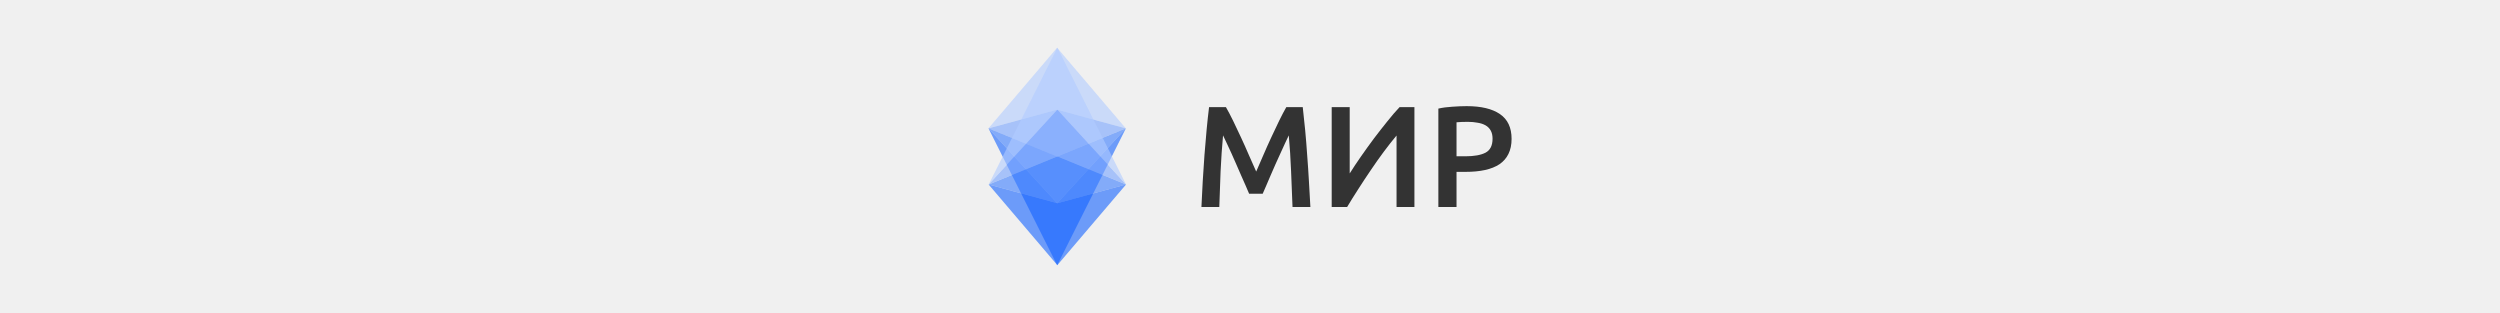
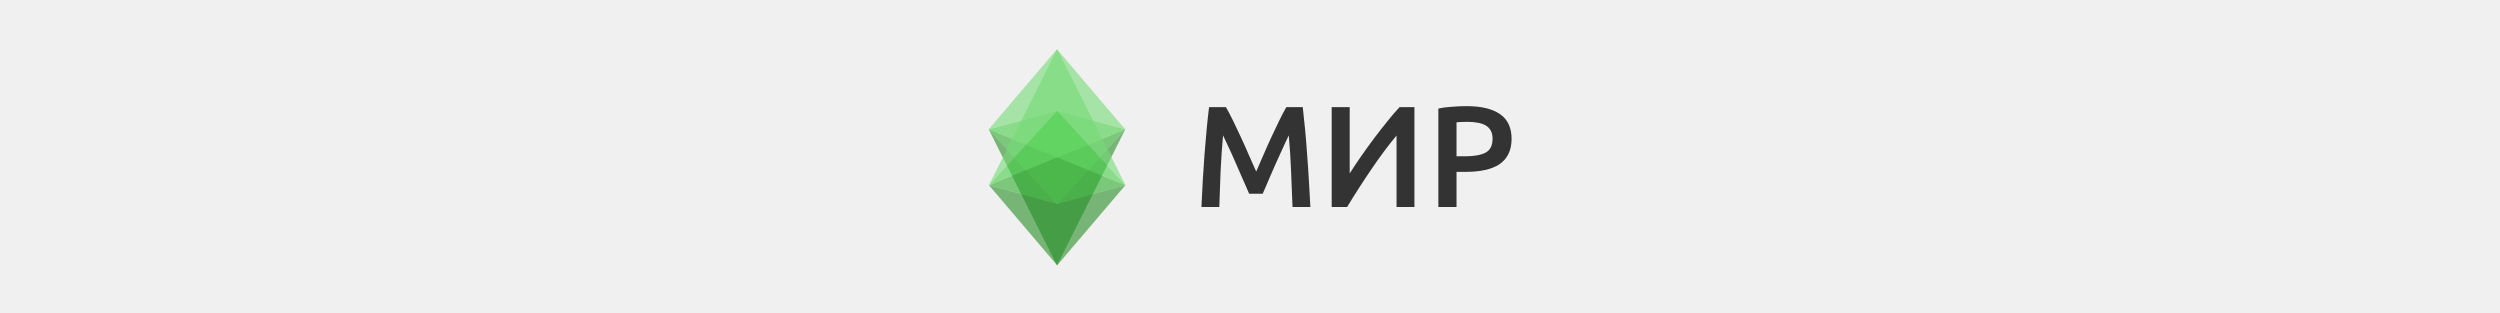
<svg xmlns="http://www.w3.org/2000/svg" width="256.67" height="32.122" viewBox="0 0 270080.21 33800.833" version="1.1" id="svg21" style="clip-rule:evenodd;fill-rule:evenodd;image-rendering:optimizeQuality;shape-rendering:geometricPrecision;text-rendering:geometricPrecision">
  <defs id="defs4">
    <style id="style2">
    .str0 {stroke:white;stroke-width:701.146}
    .fil0 {fill:#37556E}
    .fil1 {fill:white}
    .fil2 {fill:white;fill-rule:nonzero}
   </style>
  </defs>
-   <g style="clip-rule:evenodd;fill-rule:evenodd;image-rendering:optimizeQuality;shape-rendering:geometricPrecision;text-rendering:geometricPrecision" id="g4844" transform="matrix(0.3015572,0,0,0.3015572,3886.465,-535.9991)">
-     <g transform="matrix(1.776909,0,0,1.776909,340812.84,18769.93)" id="g4820" style="clip-rule:evenodd;fill-rule:evenodd;stroke-width:1.885;image-rendering:optimizeQuality;shape-rendering:geometricPrecision;text-rendering:geometricPrecision">
-       <g style="fill:#333333;stroke-width:45.054" aria-label="МИР" transform="matrix(43.58761,0,0,43.58761,150932.33,-251362.64)" id="g7960">
-         <path d="m -2359,6043 q 14.667,25.333 32.667,62 18,36.667 36.667,77.333 18.667,40 36.667,82 18.667,41.333 34,76.667 15.333,-35.333 33.333,-76.667 18,-42 36.667,-82 18.667,-40.667 36.667,-77.333 18,-36.667 32.667,-62 h 76 q 6,50.667 11.333,108 5.333,56.667 9.333,116.67 4.667,59.333 8,120 4,60 6.667,117.33 h -82.667 q -2.667,-80.667 -6.667,-166 -3.333,-85.333 -10.667,-165.33 -7.333,15.333 -17.333,36.667 -10,21.333 -21.333,46.667 -11.333,24.667 -23.333,51.333 -11.333,26.667 -22.667,52 -10.667,24.667 -20,46.667 -9.333,21.333 -16,36.667 h -62.667 q -6.667,-15.333 -16,-37.333 -9.333,-22 -20.667,-46.667 -10.667,-25.333 -22.667,-52 -11.333,-26.667 -22.667,-51.333 -11.333,-24.667 -21.333,-46 -10,-22 -17.333,-36.667 -7.333,80 -11.333,165.33 -3.333,85.333 -6,166 h -82.667 q 2.667,-57.333 6,-118.67 4,-61.333 8,-121.33 4.667,-60.667 10,-117.33 5.333,-56.667 11.333,-104.67 z" id="path7954" style="fill:#333333;stroke-width:45.054" />
-         <path d="m -1869.8,6505 v -462 h 83.333 v 306.67 q 22.667,-36 51.333,-77.333 29.333,-42 60,-83.333 31.333,-41.333 62,-79.333 30.667,-38.667 57.333,-66.667 h 68.667 v 462 h -82.667 v -330.67 q -28,33.333 -59.333,75.333 -30.667,41.333 -60.667,86 -30,44 -58,88 -28,43.333 -50.667,81.333 z" id="path7956" style="fill:#333333;stroke-width:45.054" />
-         <path d="m -1245.7,6038.4 q 100.67,0 154,36.667 54,36.667 54,114.67 0,40.667 -14.667,70 -14,28.667 -41.333,47.333 -27.333,18 -66.667,26.667 -39.333,8.667 -90,8.667 h -42 v 162.67 h -84 v -455.33 q 29.333,-6.667 64.667,-8.667 36,-2.667 66,-2.667 z m 6,72.667 q -32,0 -52.667,2 v 157.33 h 40.667 q 60.667,0 93.333,-16.667 32.667,-17.333 32.667,-64.667 0,-22.667 -8.667,-38 -8.667,-15.333 -24,-24 -15.333,-8.667 -36.667,-12 -20.667,-4 -44.667,-4 z" id="path7958" style="fill:#333333;stroke-width:45.054" />
-       </g>
-       <g style="stroke-width:95.375" transform="matrix(99.08419,0,0,99.08419,1174377.5,-1022682.4)" id="g7994">
-         <g style="opacity:0.6;fill:#b1cbff;stroke-width:95.375" transform="matrix(0.2078,0,0,0.2078,-8124,9125.3)" id="g7964">
-           <path style="opacity:1;fill:#b1cbff;stroke-width:95.375" d="m -21246,2422.1 -672.67,789.72 672.67,-183.04 672.67,183.04 z" transform="translate(3987.6,3336.5)" id="path7962" />
-         </g>
-         <g style="opacity:0.6;fill:#76a4ff;stroke-width:95.375" transform="matrix(0.2078,0,0,0.2078,-8124,9125.3)" id="g7968">
-           <path style="opacity:1;fill:#76a4ff;stroke-width:95.375" d="m -21246,3028.8 -672.67,183.04 672.67,275.47 672.67,-275.47 z" transform="translate(3987.6,3336.5)" id="path7966" />
-         </g>
-         <g style="opacity:0.6;fill:#3b7dff;stroke-width:95.375" transform="matrix(0.2078,0,0,0.2078,-8124,9125.3)" id="g7972">
-           <path style="opacity:1;fill:#3b7dff;stroke-width:95.375" d="m -21918,3211.8 672.67,733.65 672.67,-733.65 -672.67,275.47 z" transform="translate(3987.6,3336.5)" id="path7970" />
-         </g>
-         <g style="opacity:0.6;fill:#1463ff;stroke-width:95.375" transform="matrix(0.2078,0,0,0.2078,-8124,9125.3)" id="g7976">
-           <path style="opacity:1;fill:#1463ff;stroke-width:95.375" d="m -21918,3211.8 672.67,1340.5 672.67,-1340.5 -672.67,733.65 z" transform="translate(3987.6,3336.5)" id="path7974" />
-         </g>
-         <g style="opacity:0.6;fill:#1463ff;stroke-width:95.375" transform="matrix(-0.2078,0,0,-0.2078,-15296,11961)" id="g7980">
-           <path style="opacity:1;fill:#1463ff;stroke-width:95.375" d="m -23795,3805.1 672.67,789.72 672.67,-789.72 -672.67,183.04 z" transform="rotate(180,-20190,5176.7)" id="path7978" />
-         </g>
-         <g style="opacity:0.6;fill:#3b7dff;stroke-width:95.375" transform="matrix(-0.2078,0,0,-0.2078,-15296,11961)" id="g7984">
-           <path style="opacity:1;fill:#3b7dff;stroke-width:95.375" d="m -23122,3529.7 -672.67,275.47 672.67,183.04 672.67,-183.04 z" transform="rotate(180,-20190,5176.7)" id="path7982" />
-         </g>
-         <g style="opacity:0.6;fill:#76a4ff;stroke-width:95.375" transform="matrix(-0.2078,0,0,-0.2078,-15296,11961)" id="g7988">
-           <path style="opacity:1;fill:#76a4ff;stroke-width:95.375" d="m -23122,3071.5 -672.67,733.65 672.67,-275.47 672.67,275.47 z" transform="rotate(180,-20190,5176.7)" id="path7986" />
-         </g>
-         <g style="opacity:0.6;fill:#b1cbff;stroke-width:95.375" transform="matrix(-0.2078,0,0,-0.2078,-15296,11961)" id="g7992">
-           <path style="opacity:1;fill:#b1cbff;stroke-width:95.375" d="m -23122,2464.6 -672.67,1340.5 672.67,-733.65 672.67,733.65 z" transform="rotate(180,-20190,5176.7)" id="path7990" />
-         </g>
-       </g>
+   <g style="clip-rule:evenodd;fill:#333333;fill-rule:evenodd;stroke-width:45.054;image-rendering:optimizeQuality;shape-rendering:geometricPrecision;text-rendering:geometricPrecision" aria-label="МИР" transform="matrix(23.35597,0,0,23.35597,187536.58,-129565.91)" id="g7960">
+     <path d="m -2359,6043 q 14.667,25.333 32.667,62 18,36.667 36.667,77.333 18.667,40 36.667,82 18.667,41.333 34,76.667 15.333,-35.333 33.333,-76.667 18,-42 36.667,-82 18.667,-40.667 36.667,-77.333 18,-36.667 32.667,-62 h 76 q 6,50.667 11.333,108 5.333,56.667 9.333,116.67 4.667,59.333 8,120 4,60 6.667,117.33 h -82.667 q -2.667,-80.667 -6.667,-166 -3.333,-85.333 -10.667,-165.33 -7.333,15.333 -17.333,36.667 -10,21.333 -21.333,46.667 -11.333,24.667 -23.333,51.333 -11.333,26.667 -22.667,52 -10.667,24.667 -20,46.667 -9.333,21.333 -16,36.667 h -62.667 q -6.667,-15.333 -16,-37.333 -9.333,-22 -20.667,-46.667 -10.667,-25.333 -22.667,-52 -11.333,-26.667 -22.667,-51.333 -11.333,-24.667 -21.333,-46 -10,-22 -17.333,-36.667 -7.333,80 -11.333,165.33 -3.333,85.333 -6,166 h -82.667 q 2.667,-57.333 6,-118.67 4,-61.333 8,-121.33 4.667,-60.667 10,-117.33 5.333,-56.667 11.333,-104.67 z" id="path7954" style="fill:#333333;stroke-width:45.054" />
+     <path d="m -1869.8,6505 v -462 h 83.333 v 306.67 q 22.667,-36 51.333,-77.333 29.333,-42 60,-83.333 31.333,-41.333 62,-79.333 30.667,-38.667 57.333,-66.667 h 68.667 v 462 h -82.667 v -330.67 q -28,33.333 -59.333,75.333 -30.667,41.333 -60.667,86 -30,44 -58,88 -28,43.333 -50.667,81.333 z" id="path7956" style="fill:#333333;stroke-width:45.054" />
+     <path d="m -1245.7,6038.4 q 100.67,0 154,36.667 54,36.667 54,114.67 0,40.667 -14.667,70 -14,28.667 -41.333,47.333 -27.333,18 -66.667,26.667 -39.333,8.667 -90,8.667 h -42 v 162.67 h -84 v -455.33 q 29.333,-6.667 64.667,-8.667 36,-2.667 66,-2.667 z m 6,72.667 q -32,0 -52.667,2 v 157.33 h 40.667 q 60.667,0 93.333,-16.667 32.667,-17.333 32.667,-64.667 0,-22.667 -8.667,-38 -8.667,-15.333 -24,-24 -15.333,-8.667 -36.667,-12 -20.667,-4 -44.667,-4 z" id="path7958" style="fill:#333333;stroke-width:45.054" />
+   </g>
+   <rect style="clip-rule:evenodd;opacity:1;fill:none;fill-opacity:1;fill-rule:nonzero;stroke:none;stroke-width:3156.761;stroke-linecap:round;stroke-linejoin:bevel;stroke-miterlimit:4;stroke-dasharray:none;stroke-dashoffset:0;stroke-opacity:1;paint-order:stroke markers fill;image-rendering:optimizeQuality;shape-rendering:geometricPrecision;text-rendering:geometricPrecision" id="rect4846" width="270082" height="33800.832" x="-0.9" y="7.2759576e-12" />
+   <g style="clip-rule:evenodd;fill-rule:evenodd;image-rendering:optimizeQuality;shape-rendering:geometricPrecision;text-rendering:geometricPrecision" id="g4867" transform="matrix(0.3015572,0,0,0.3015572,21045.963,7.8125e-4)">
+     <g style="clip-rule:evenodd;opacity:0.6;fill:#75db75;fill-opacity:1;fill-rule:evenodd;stroke-width:95.963;image-rendering:optimizeQuality;shape-rendering:geometricPrecision;text-rendering:geometricPrecision" transform="matrix(36.36177,0,0,36.36177,936400.49,-191769.45)" id="g7964-3">
+       <path style="opacity:1;fill:#75db75;fill-opacity:1;stroke-width:95.963" d="m -21246,2422.1 -672.67,789.72 672.67,-183.04 672.67,183.04 z" transform="translate(3987.6,3336.5)" id="path7962-6" />
+     </g>
+     <g style="clip-rule:evenodd;opacity:0.6;fill:#46cf46;fill-opacity:1;fill-rule:evenodd;stroke-width:95.963;image-rendering:optimizeQuality;shape-rendering:geometricPrecision;text-rendering:geometricPrecision" transform="matrix(36.36177,0,0,36.36177,936400.49,-191769.45)" id="g7968-7">
+       <path style="opacity:1;fill:#46cf46;fill-opacity:1;stroke-width:95.963" d="m -21246,3028.8 -672.67,183.04 672.67,275.47 672.67,-275.47 z" transform="translate(3987.6,3336.5)" id="path7966-5" />
+     </g>
+     <g style="clip-rule:evenodd;opacity:0.6;fill:#2dad2d;fill-opacity:1;fill-rule:evenodd;stroke-width:95.963;image-rendering:optimizeQuality;shape-rendering:geometricPrecision;text-rendering:geometricPrecision" transform="matrix(36.36177,0,0,36.36177,936400.49,-191769.45)" id="g7972-3">
+       <path style="opacity:1;fill:#2dad2d;fill-opacity:1;stroke-width:95.963" d="m -21918,3211.8 672.67,733.65 672.67,-733.65 -672.67,275.47 z" transform="translate(3987.6,3336.5)" id="path7970-5" />
+     </g>
+     <g style="clip-rule:evenodd;opacity:0.6;fill:#258e25;fill-opacity:1;fill-rule:evenodd;stroke-width:95.963;image-rendering:optimizeQuality;shape-rendering:geometricPrecision;text-rendering:geometricPrecision" transform="matrix(36.36177,0,0,36.36177,936400.49,-191769.45)" id="g7976-6">
+       <path style="opacity:1;fill:#258e25;fill-opacity:1;stroke-width:95.963" d="m -21918,3211.8 672.67,1340.5 672.67,-1340.5 -672.67,733.65 z" transform="translate(3987.6,3336.5)" id="path7974-2" />
+     </g>
+     <g style="clip-rule:evenodd;opacity:0.6;fill:#258e25;fill-opacity:1;fill-rule:evenodd;stroke-width:95.963;image-rendering:optimizeQuality;shape-rendering:geometricPrecision;text-rendering:geometricPrecision" transform="matrix(-36.36177,0,0,-36.36177,-318587.93,304433.88)" id="g7980-9">
+       <path style="opacity:1;fill:#258e25;fill-opacity:1;stroke-width:95.963" d="m -23795,3805.1 672.67,789.72 672.67,-789.72 -672.67,183.04 z" transform="rotate(180,-20190,5176.7)" id="path7978-1" />
+     </g>
+     <g style="clip-rule:evenodd;opacity:0.6;fill:#2dad2d;fill-opacity:1;fill-rule:evenodd;stroke-width:95.963;image-rendering:optimizeQuality;shape-rendering:geometricPrecision;text-rendering:geometricPrecision" transform="matrix(-36.36177,0,0,-36.36177,-318587.93,304433.88)" id="g7984-2">
+       <path style="opacity:1;fill:#2dad2d;fill-opacity:1;stroke-width:95.963" d="m -23122,3529.7 -672.67,275.47 672.67,183.04 672.67,-183.04 z" transform="rotate(180,-20190,5176.7)" id="path7982-7" />
+     </g>
+     <g style="clip-rule:evenodd;opacity:0.6;fill:#46cf46;fill-opacity:1;fill-rule:evenodd;stroke-width:95.963;image-rendering:optimizeQuality;shape-rendering:geometricPrecision;text-rendering:geometricPrecision" transform="matrix(-36.36177,0,0,-36.36177,-318587.93,304433.88)" id="g7988-0">
+       <path style="opacity:1;fill:#46cf46;fill-opacity:1;stroke-width:95.963" d="m -23122,3071.5 -672.67,733.65 672.67,-275.47 672.67,275.47 z" transform="rotate(180,-20190,5176.7)" id="path7986-9" />
+     </g>
+     <g style="clip-rule:evenodd;opacity:0.6;fill:#75db75;fill-opacity:1;fill-rule:evenodd;stroke-width:95.963;image-rendering:optimizeQuality;shape-rendering:geometricPrecision;text-rendering:geometricPrecision" transform="matrix(-36.36177,0,0,-36.36177,-318587.93,304433.88)" id="g7992-3">
+       <path style="opacity:1;fill:#75db75;fill-opacity:1;stroke-width:95.963" d="m -23122,2464.6 -672.67,1340.5 672.67,-733.65 672.67,733.65 z" transform="rotate(180,-20190,5176.7)" id="path7990-6" />
    </g>
  </g>
-   <rect style="clip-rule:evenodd;opacity:1;fill:none;fill-opacity:1;fill-rule:nonzero;stroke:none;stroke-width:3156.761;stroke-linecap:round;stroke-linejoin:bevel;stroke-miterlimit:4;stroke-dasharray:none;stroke-dashoffset:0;stroke-opacity:1;paint-order:stroke markers fill;image-rendering:optimizeQuality;shape-rendering:geometricPrecision;text-rendering:geometricPrecision" id="rect4846" width="270082" height="33800.832" x="-0.898" y="0" />
</svg>
